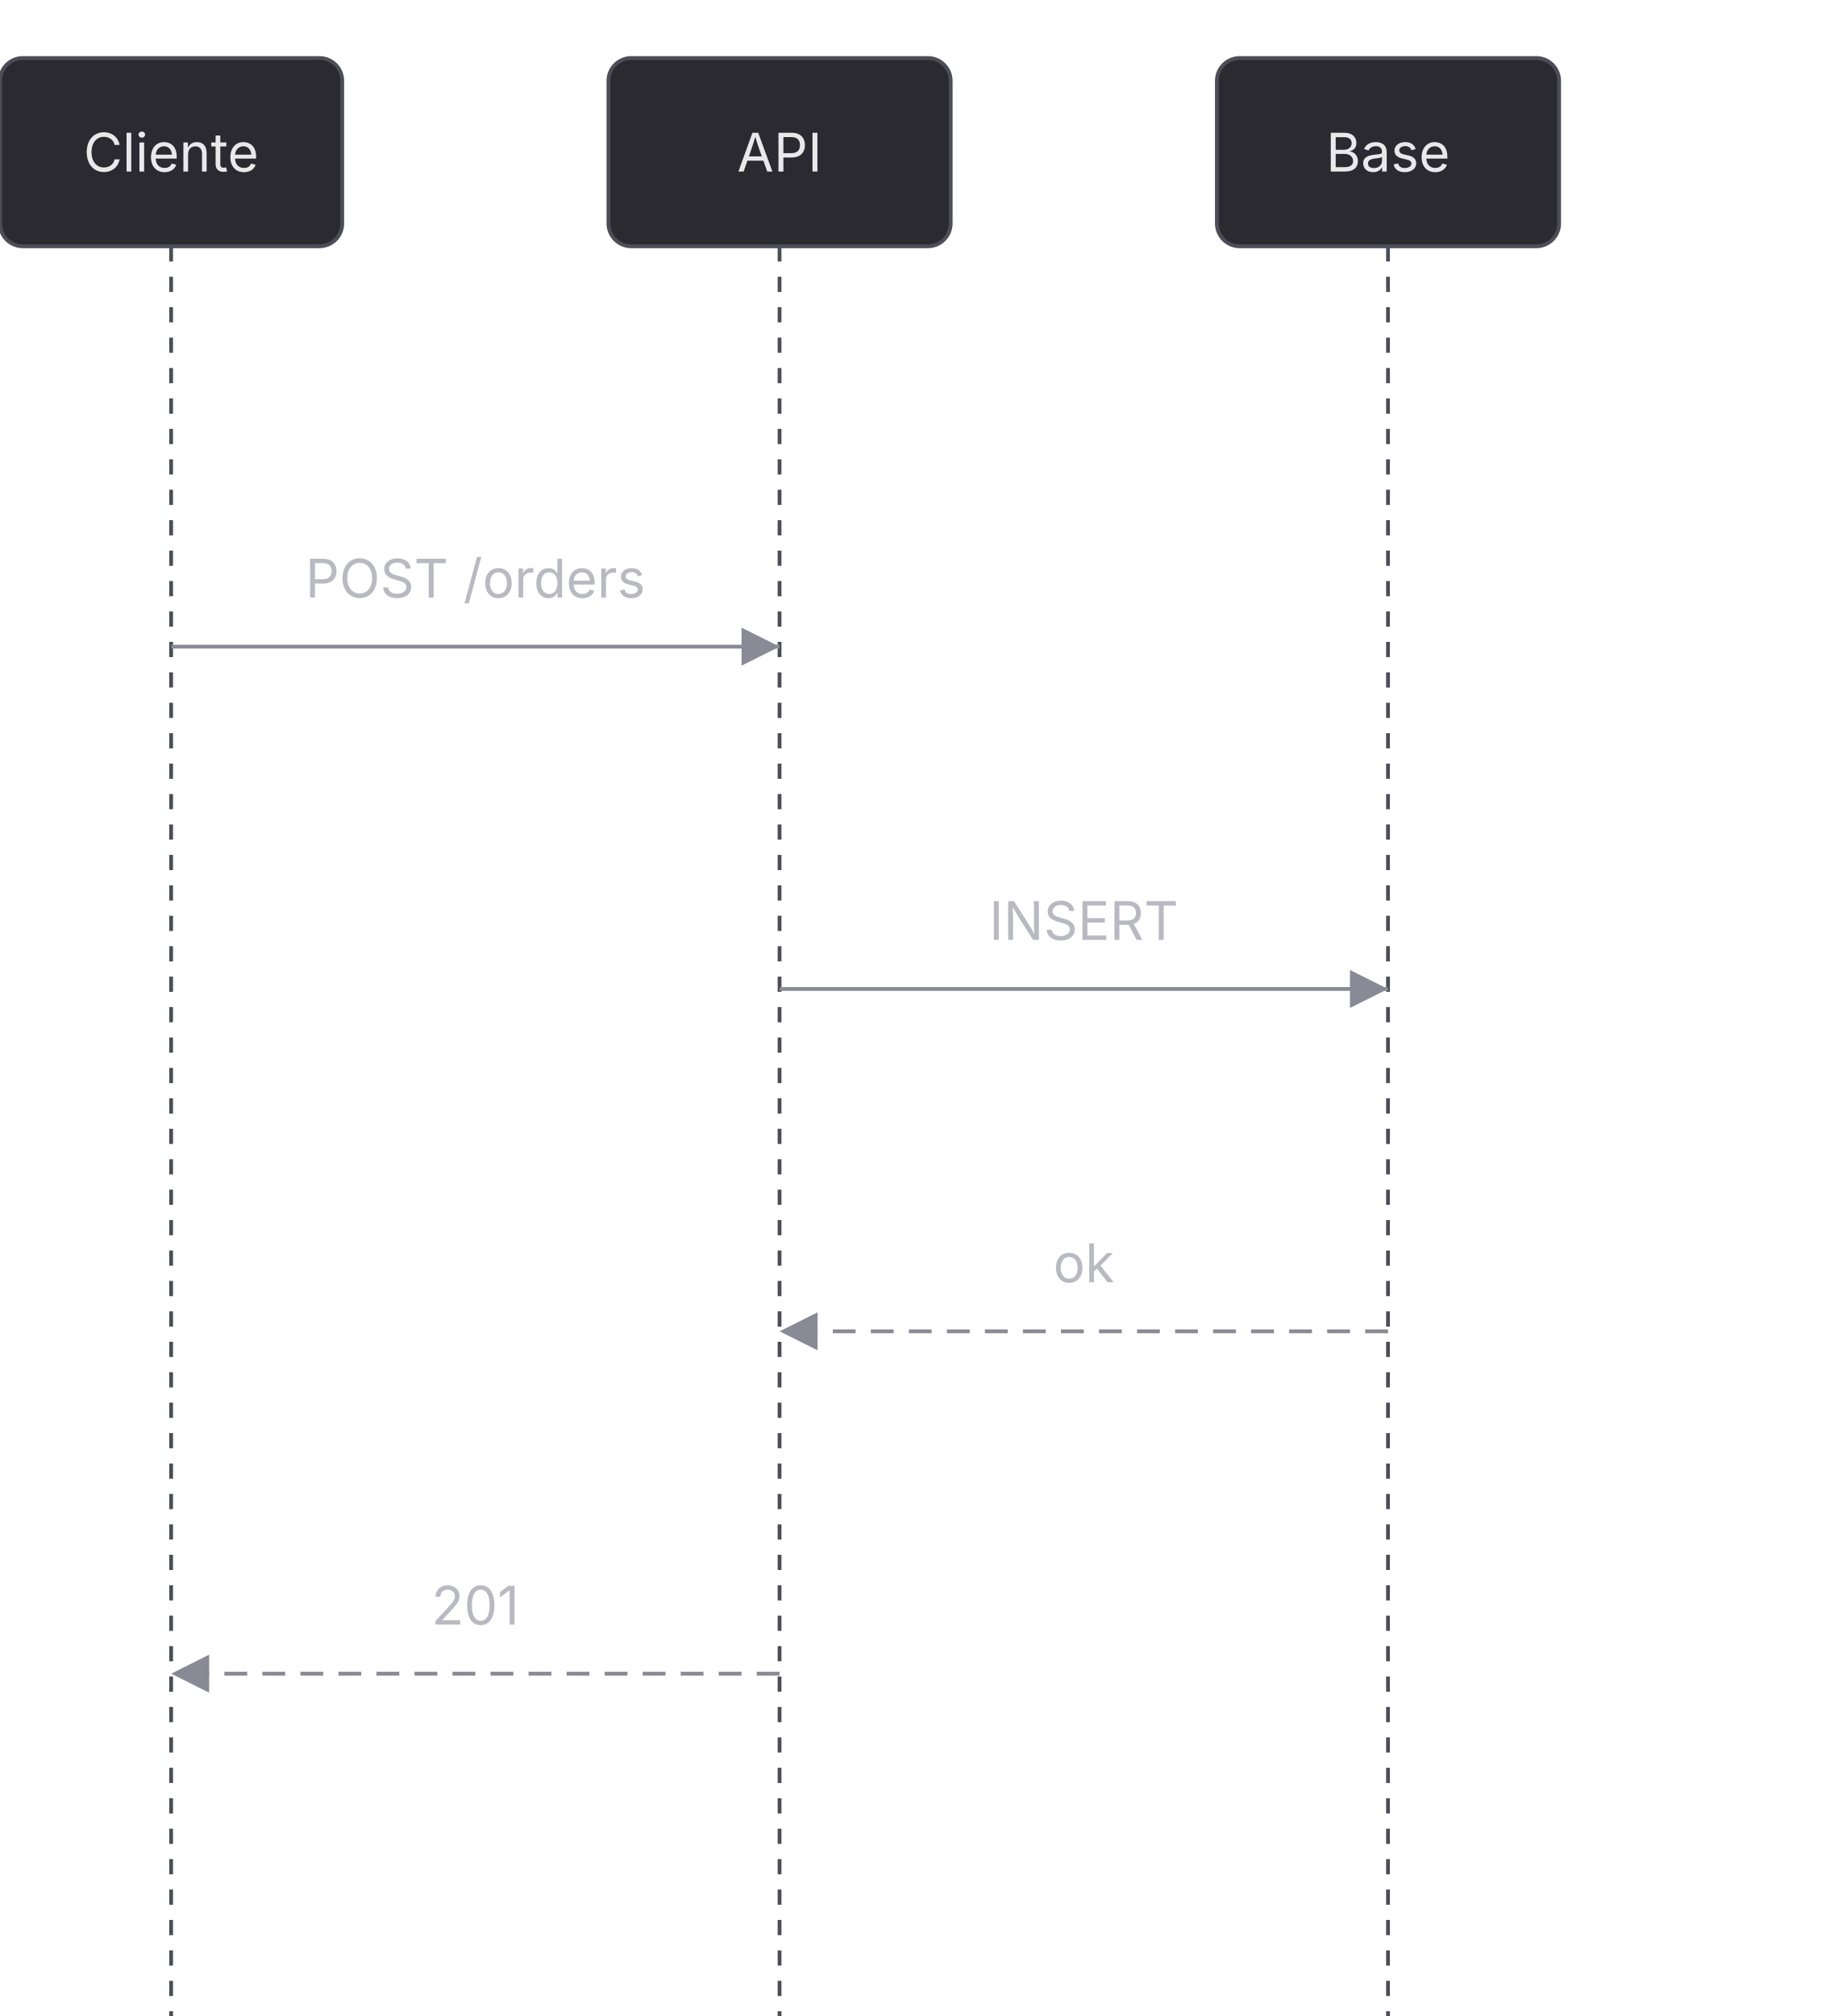
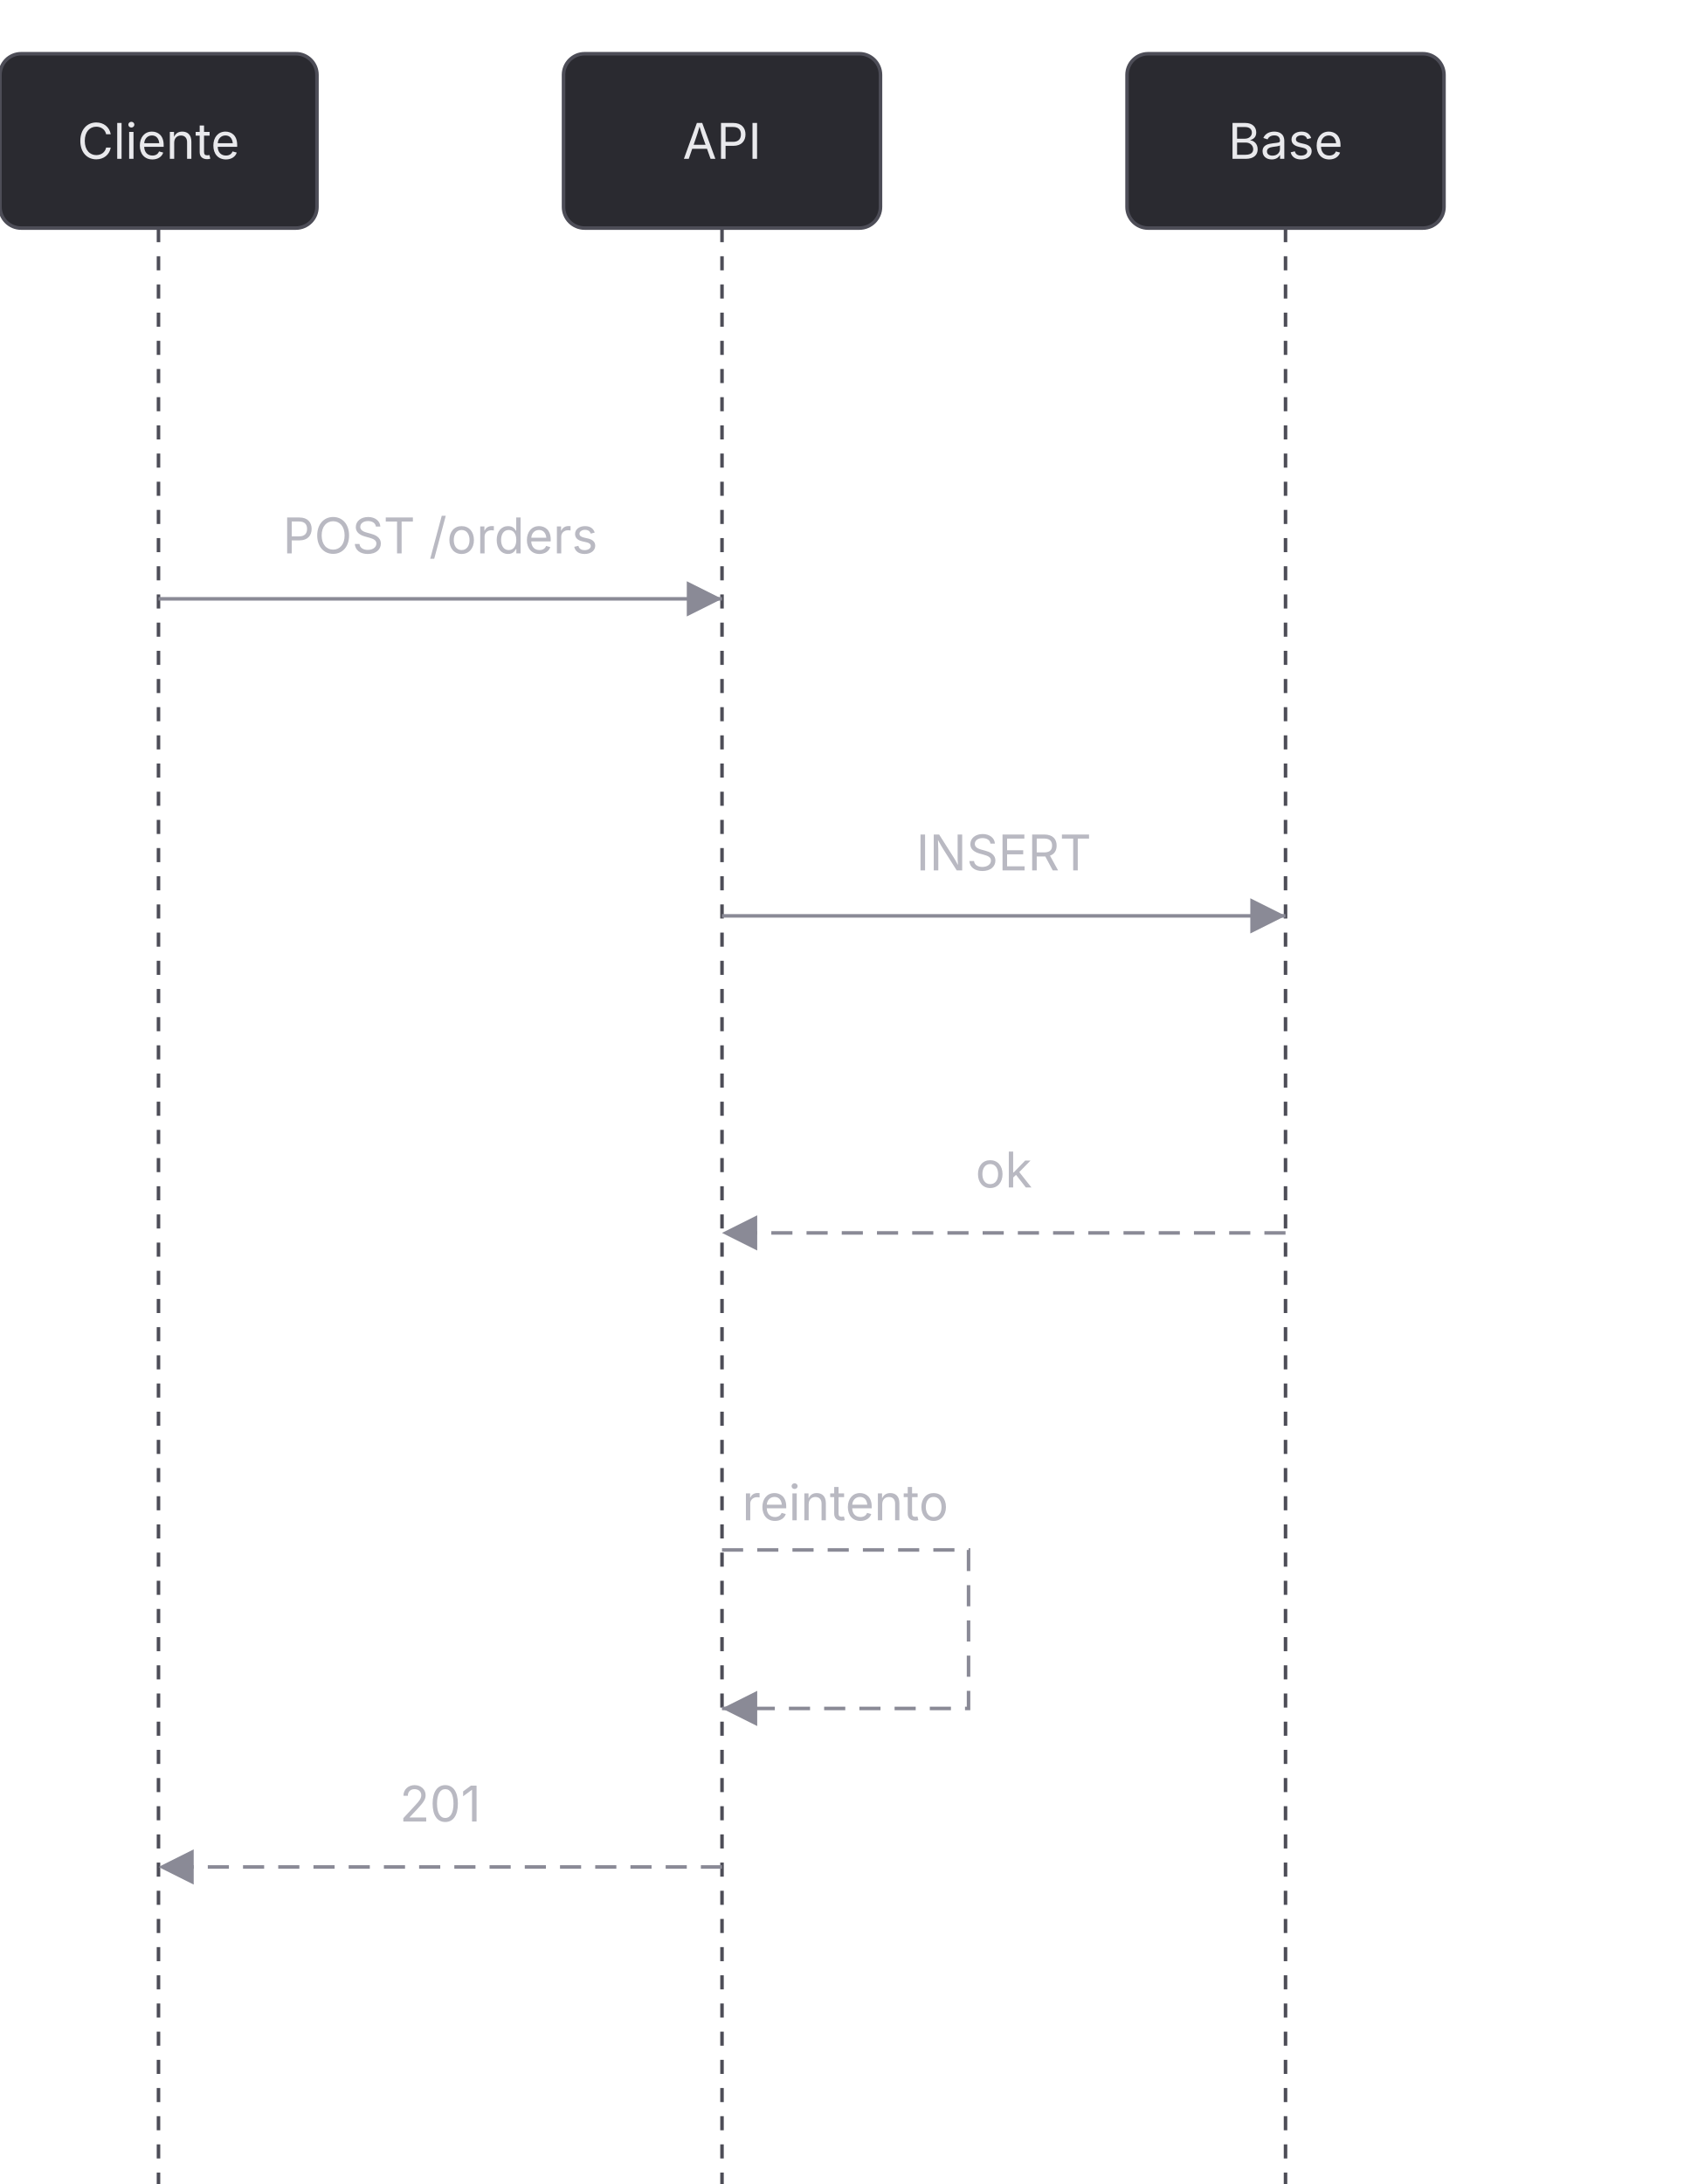
- <svg xmlns="http://www.w3.org/2000/svg" class="graphium" viewBox="0.00 0.00 480.00 530.00" width="480.00" height="530.00">
+ <svg xmlns="http://www.w3.org/2000/svg" class="graphium" viewBox="0.00 0.00 480.00 620.00" width="480.00" height="620.00">
  <style>
.bg{fill:rgba(27, 27, 27, 1.00)}
.node-fill{fill:rgba(42, 42, 48, 1.00)}
.node-stroke{stroke:rgba(77, 77, 87, 1.00);stroke-width:1.00}
.node-text{fill:rgba(233, 233, 236, 1.00)}
.edge-stroke{stroke:rgba(138, 138, 150, 1.00);stroke-width:1.00;fill:none}
.edge-text{fill:rgba(185, 185, 194, 1.00)}
.accent{fill:rgba(110, 168, 254, 1.00);stroke:rgba(110, 168, 254, 1.00)}
.emphasis-highlight{stroke:rgba(110, 168, 254, 1.00)}
.emphasis-highlight-text{fill:rgba(110, 168, 254, 1.00)}
.emphasis-muted{opacity:0.55}
.lifeline{stroke:rgba(77, 77, 87, 1.00);stroke-width:1.00;stroke-dasharray:4.00 4.00;fill:none}
.stroke-dashed{stroke-dasharray:6.00 4.00}
.text{font-family:Inter, sans-serif}
.arrow-normal{fill:rgba(138, 138, 150, 1.00)}
.arrow-highlight{fill:rgba(110, 168, 254, 1.00)}
.arrow-muted{fill:rgba(138, 138, 150, 1.00);opacity:0.55}
</style>
  <defs>
    <marker id="arrow-normal" viewBox="0.00 0.00 10.00 10.00" refX="10.00" refY="5.00" markerWidth="10.00" markerHeight="10.00" markerUnits="userSpaceOnUse" orient="auto">
      <path class="arrow-normal" d="M 0.00 0.00 L 10.00 5.00 L 0.00 10.00 Z" />
    </marker>
  </defs>
  <g class="layer-lifelines">
-     <line class="lifeline" x1="205.00" y1="64.75" x2="205.00" y2="530.00" />
-     <line class="lifeline" x1="45.00" y1="64.75" x2="45.00" y2="530.00" />
-     <line class="lifeline" x1="365.00" y1="64.75" x2="365.00" y2="530.00" />
+     <line class="lifeline" x1="205.00" y1="64.75" x2="205.00" y2="620.00" />
+     <line class="lifeline" x1="45.00" y1="64.75" x2="45.00" y2="620.00" />
+     <line class="lifeline" x1="365.00" y1="64.75" x2="365.00" y2="620.00" />
  </g>
  <g class="layer-edges">
-     <polyline id="m-api-cliente" class="edge-stroke stroke-dashed" points="205.00,440.00 45.00,440.00" marker-end="url(#arrow-normal)" />
-     <text class="edge-text text" x="125.00" y="422.00" font-size="14.00" text-anchor="middle" dominant-baseline="central">201</text>
+     <polyline id="m-api-api" class="edge-stroke stroke-dashed" points="205.00,440.00 275.00,440.00 275.00,485.00 205.00,485.00" marker-end="url(#arrow-normal)" />
+     <text class="edge-text text" x="240.00" y="426.50" font-size="14.00" text-anchor="middle" dominant-baseline="central">reintento</text>
+     <polyline id="m-api-cliente" class="edge-stroke stroke-dashed" points="205.00,530.00 45.00,530.00" marker-end="url(#arrow-normal)" />
+     <text class="edge-text text" x="125.00" y="512.00" font-size="14.00" text-anchor="middle" dominant-baseline="central">201</text>
    <polyline id="m-api-db" class="edge-stroke" points="205.00,260.00 365.00,260.00" marker-end="url(#arrow-normal)" />
    <text class="edge-text text" x="285.00" y="242.00" font-size="14.00" text-anchor="middle" dominant-baseline="central">INSERT</text>
    <polyline id="m-cliente-api" class="edge-stroke" points="45.00,170.00 205.00,170.00" marker-end="url(#arrow-normal)" />
    <text class="edge-text text" x="125.00" y="152.00" font-size="14.00" text-anchor="middle" dominant-baseline="central">POST /orders</text>
    <polyline id="m-db-api" class="edge-stroke stroke-dashed" points="365.00,350.00 205.00,350.00" marker-end="url(#arrow-normal)" />
    <text class="edge-text text" x="285.00" y="332.00" font-size="14.00" text-anchor="middle" dominant-baseline="central">ok</text>
  </g>
  <g class="layer-nodes">
    <rect id="g-api" class="node-fill node-stroke shape-rounded" x="160.00" y="15.25" width="90.00" height="49.50" rx="6.00" ry="6.00" />
    <text class="node-text text" x="205.00" y="40.00" font-size="14.00" text-anchor="middle" dominant-baseline="central">API</text>
    <rect id="g-cliente" class="node-fill node-stroke shape-rounded" x="0.00" y="15.25" width="90.00" height="49.50" rx="6.00" ry="6.00" />
    <text class="node-text text" x="45.00" y="40.00" font-size="14.00" text-anchor="middle" dominant-baseline="central">Cliente</text>
    <rect id="g-db" class="node-fill node-stroke shape-rounded" x="320.00" y="15.25" width="90.00" height="49.50" rx="6.00" ry="6.00" />
    <text class="node-text text" x="365.00" y="40.00" font-size="14.00" text-anchor="middle" dominant-baseline="central">Base</text>
  </g>
</svg>
